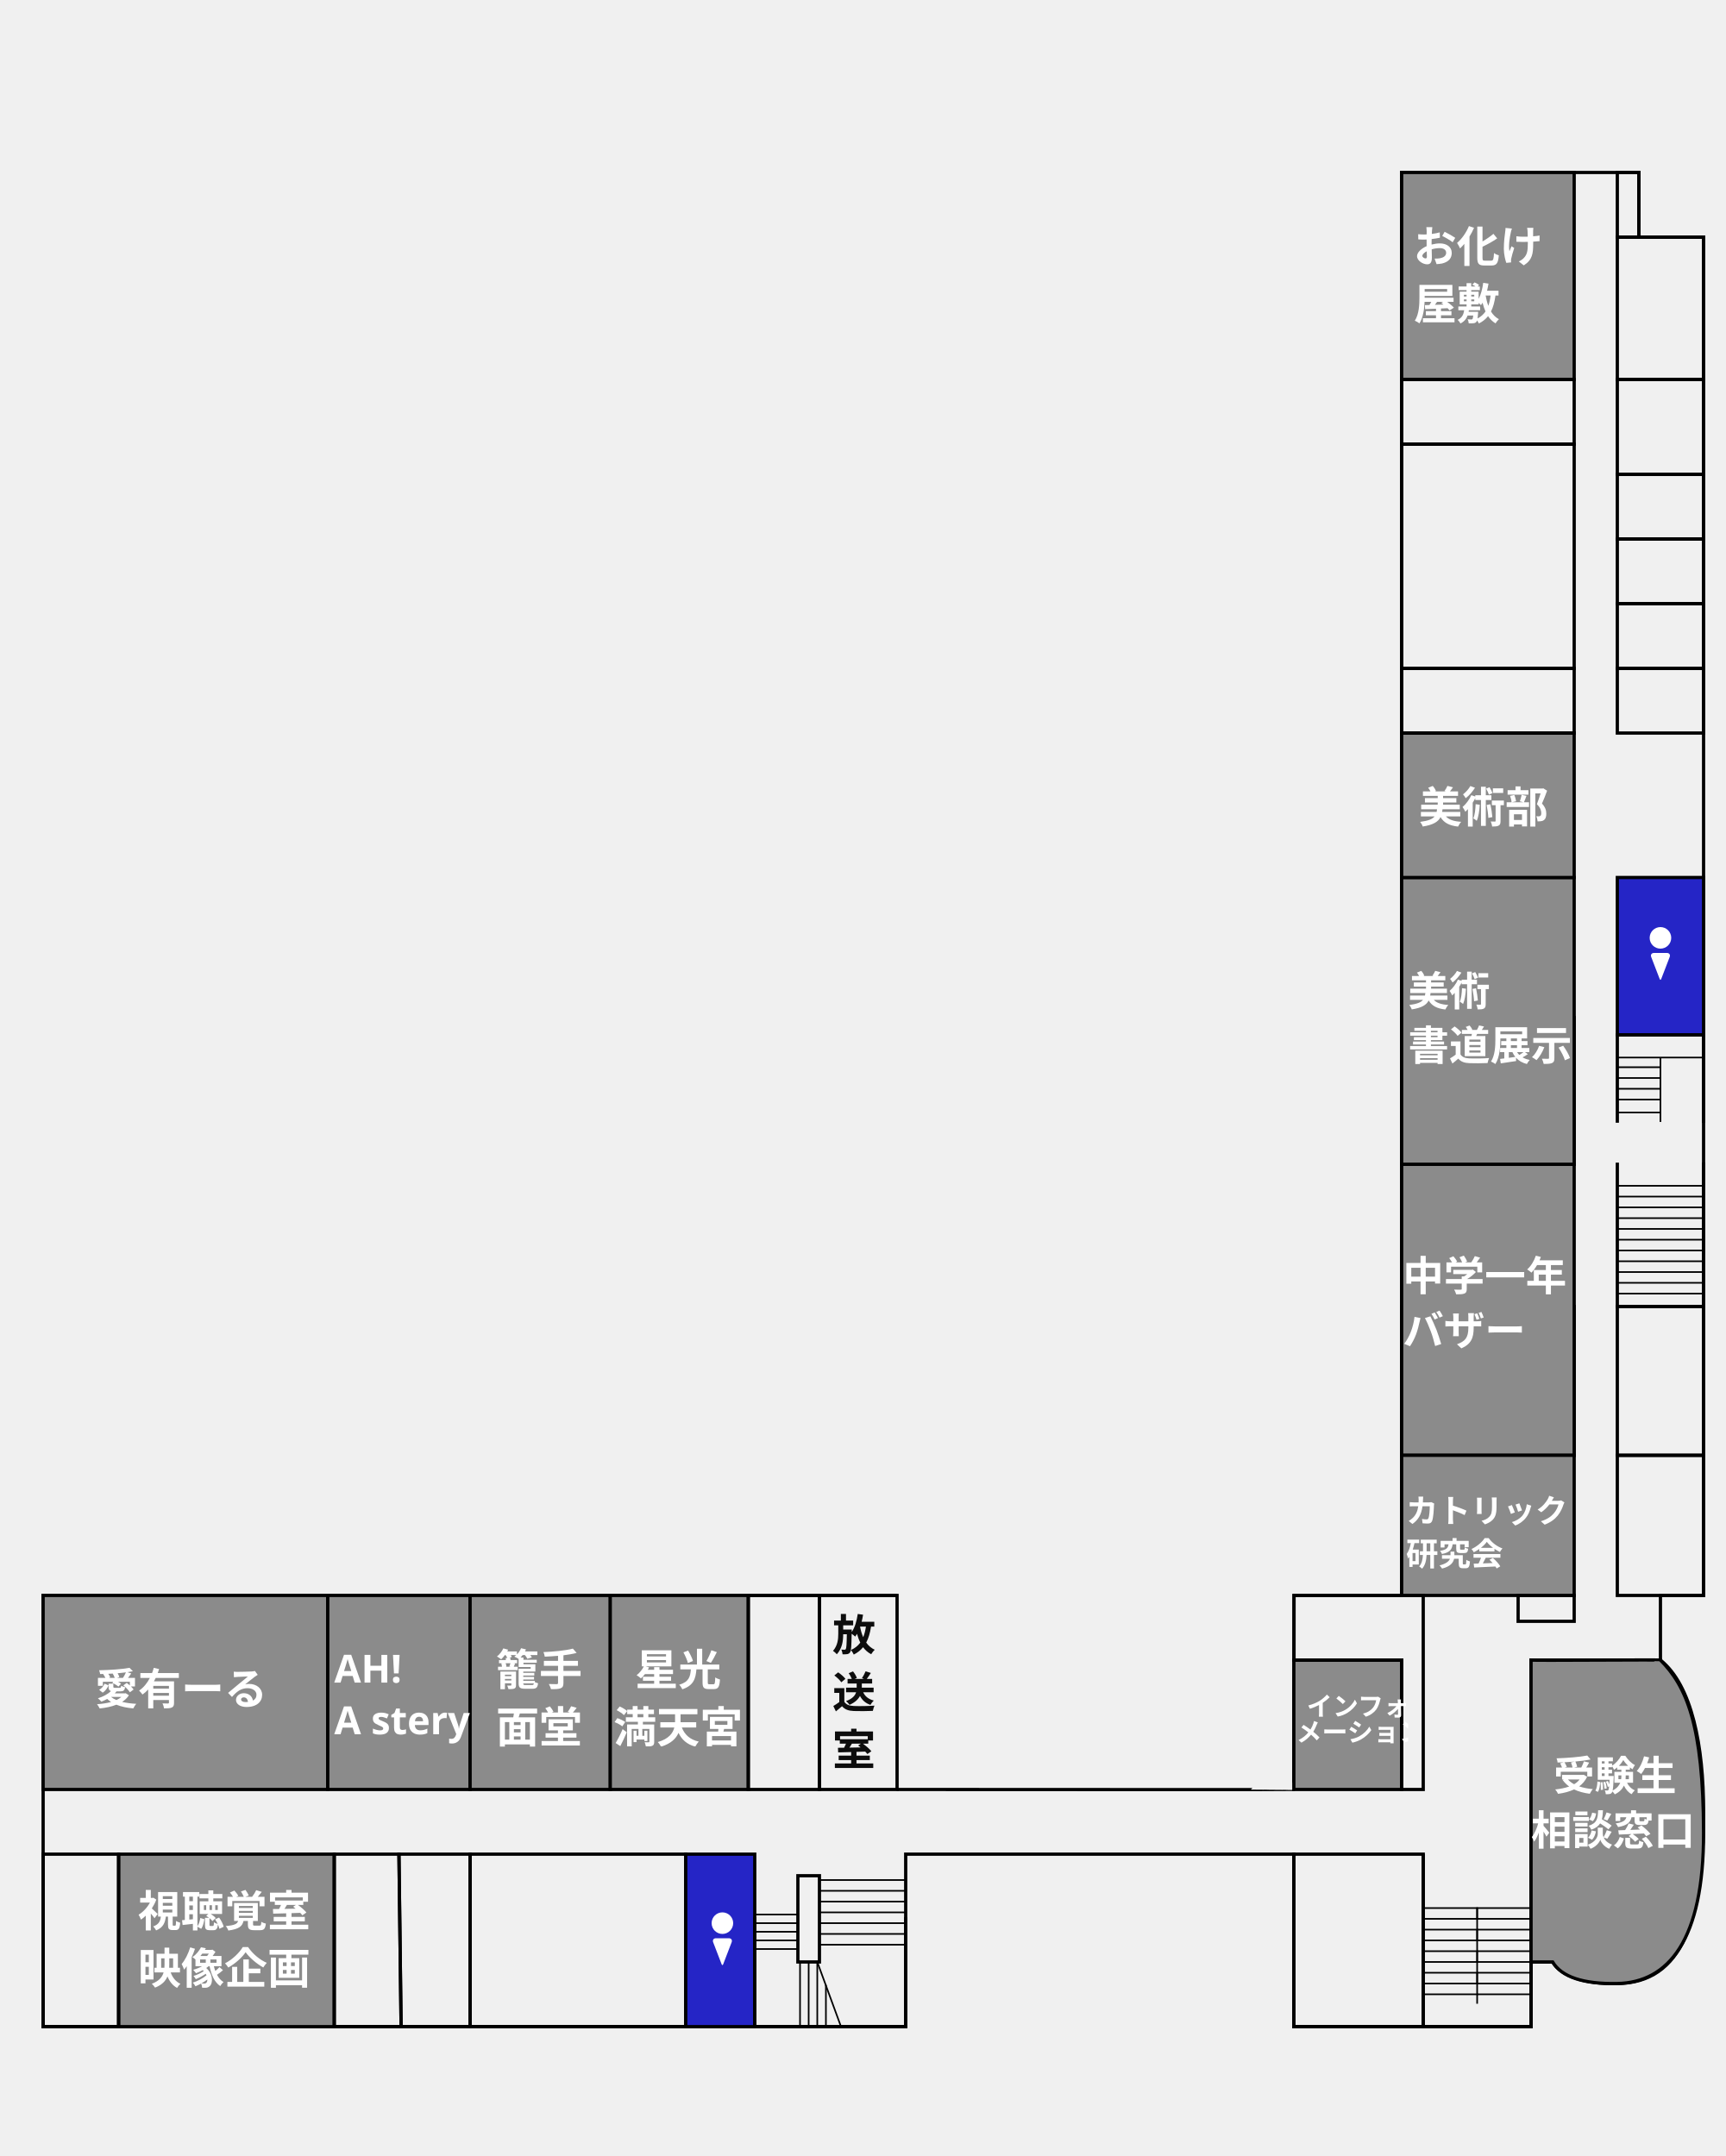
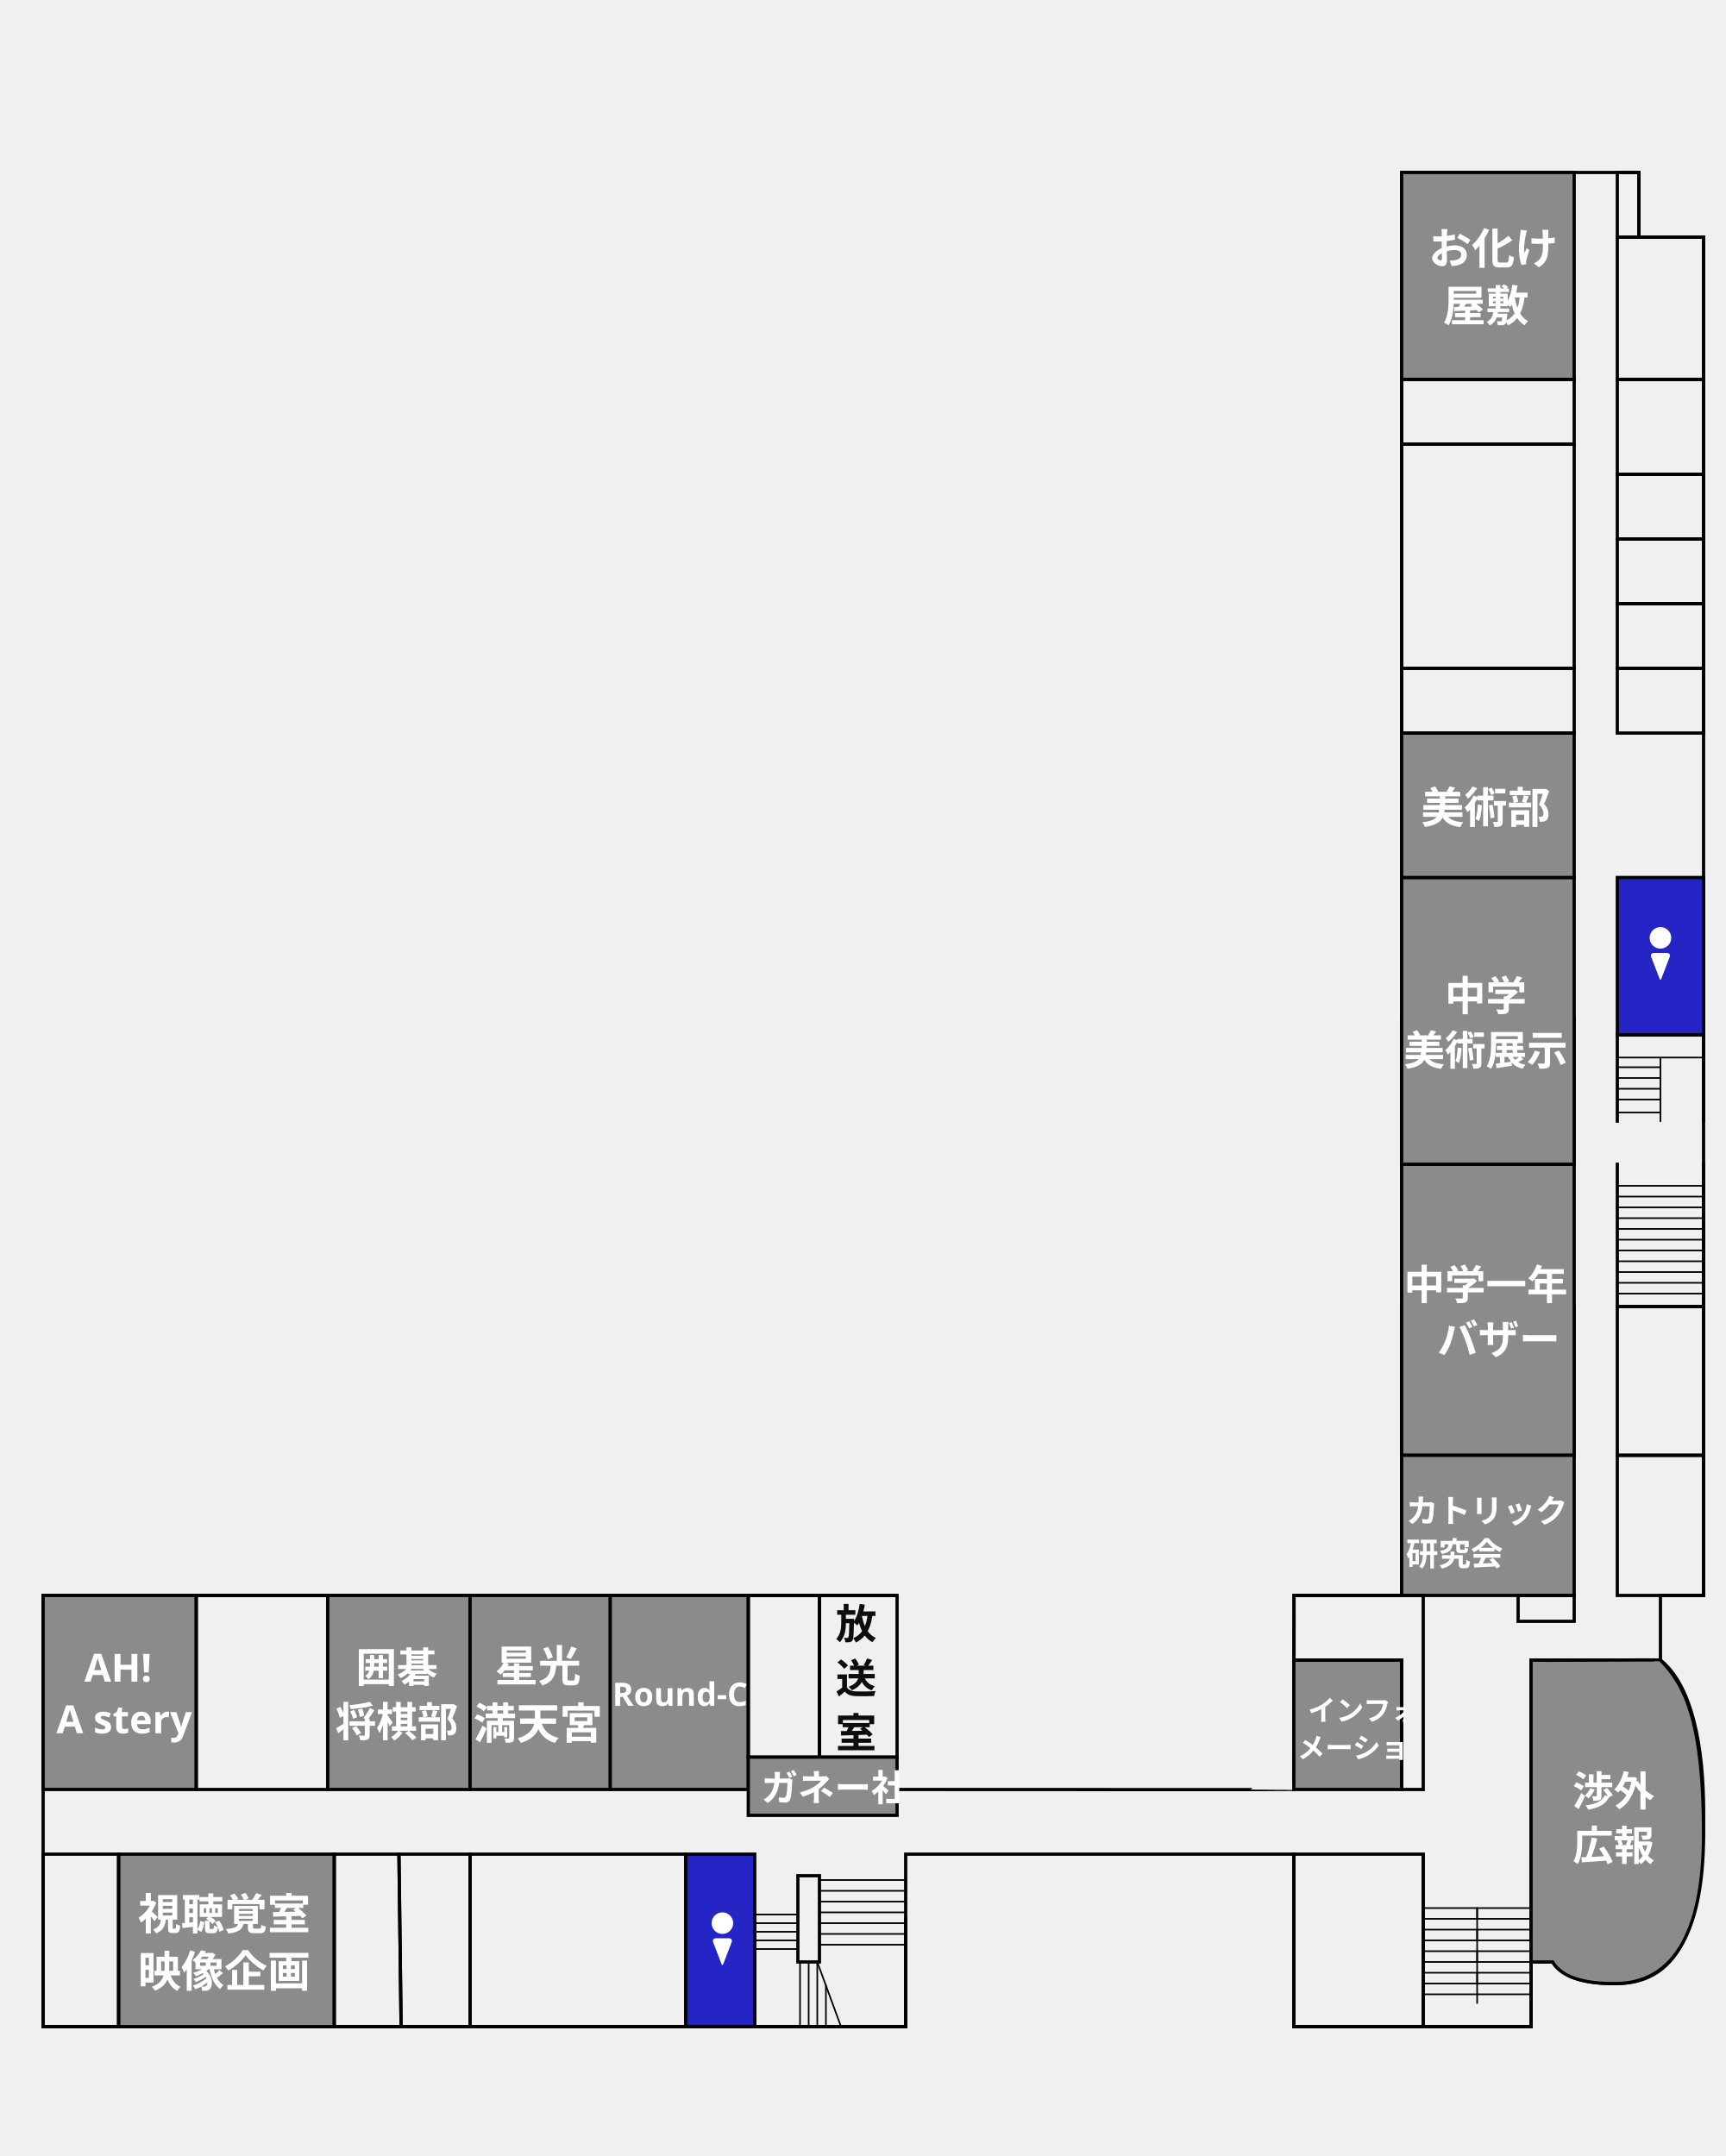
<svg xmlns="http://www.w3.org/2000/svg" style="isolation:isolate" viewBox="0 0 800 1000" width="800pt" height="1000pt">
  <defs>
-     <clipPath id="_clipPath_TV7tAkid2wF8ICiTdKxlvAsVc1RRBfPK">
+     <clipPath id="_clipPath_mbIH5lPlI0EIwr45GbCI8OWNI2Zfmhm0">
      <rect width="800" height="1000" />
    </clipPath>
  </defs>
-   <g clip-path="url(#_clipPath_TV7tAkid2wF8ICiTdKxlvAsVc1RRBfPK)">
+   <g clip-path="url(#_clipPath_mbIH5lPlI0EIwr45GbCI8OWNI2Zfmhm0)">
    <g style="isolation:isolate" id="outer">
      <path d=" M 20 740 L 20 940 L 420 940 L 420 860 L 600 860 L 600 940 L 710 940 L 710 910 L 720 910" id="パス" fill="none" vector-effect="non-scaling-stroke" stroke-width="2" stroke="rgb(0,0,0)" stroke-linejoin="miter" stroke-linecap="square" stroke-miterlimit="3" />
      <path d=" M 720 910 C 725 918.5 740.125 920.375 750 920 C 780.25 919.75 790.172 890.297 790 840 C 790 810.125 784.667 781.667 770 770 L 770 740 L 790 740 L 790 110 L 760 110 L 760 80 L 650 80 L 650 740 C 638.624 740 621.999 740 600.125 740 C 600.094 740.109 600.047 830.234 600 830 C 600 830.141 483.918 830 416 830 C 415.977 829.988 416.012 740.004 416 740 Q 272.68 740 20 740" id="パス" fill="none" vector-effect="non-scaling-stroke" stroke-width="2" stroke="rgb(0,0,0)" stroke-linejoin="miter" stroke-linecap="square" stroke-miterlimit="3" />
      <path d=" M 770 770 L 710 770 L 710 910" id="パス" fill="none" vector-effect="non-scaling-stroke" stroke-width="2" stroke="rgb(0,0,0)" stroke-linejoin="miter" stroke-linecap="square" stroke-miterlimit="3" />
    </g>
    <g style="isolation:isolate" id="booth">
-       <path d=" M 20 740 L 152 740 L 152 830 L 20 830 L 20 740 Z " id="maps_H1A" fill="rgb(139,139,139)" vector-effect="non-scaling-stroke" stroke-width="2" stroke="rgb(0,0,0)" stroke-linejoin="miter" stroke-linecap="square" stroke-miterlimit="3" />
+       <path d=" M 20 740 L 91 740 L 91 830 L 20 830 L 20 740 Z " id="maps_H1A" fill="rgb(139,139,139)" vector-effect="non-scaling-stroke" stroke-width="2" stroke="rgb(0,0,0)" stroke-linejoin="miter" stroke-linecap="square" stroke-miterlimit="3" />
+       <path d=" M 91 740 L 152 740 L 152 830 L 91 830 L 91 740 Z " id="maps_H1B" fill="none" vector-effect="non-scaling-stroke" stroke-width="2" stroke="rgb(0,0,0)" stroke-linejoin="miter" stroke-linecap="square" stroke-miterlimit="3" />
      <path d=" M 152 740 L 218 740 L 218 830 L 152 830 L 152 740 Z " id="maps_H1C" fill="rgb(139,139,139)" vector-effect="non-scaling-stroke" stroke-width="2" stroke="rgb(0,0,0)" stroke-linejoin="miter" stroke-linecap="square" stroke-miterlimit="3" />
      <path d=" M 218 740 L 283 740 L 283 830 L 218 830 L 218 740 Z " id="maps_H1D" fill="rgb(139,139,139)" vector-effect="non-scaling-stroke" stroke-width="2" stroke="rgb(0,0,0)" stroke-linejoin="miter" stroke-linecap="square" stroke-miterlimit="3" />
      <path d=" M 283 740 L 347 740 L 347 830 L 283 830 L 283 740 Z " id="maps_H1E" fill="rgb(139,139,139)" vector-effect="non-scaling-stroke" stroke-width="2" stroke="rgb(0,0,0)" stroke-linejoin="miter" stroke-linecap="square" stroke-miterlimit="3" />
      <path d=" M 730 675 L 730 606 L 650 606 L 650 675 L 730 675 Z " id="maps_M1E" fill="rgb(139,139,139)" vector-effect="non-scaling-stroke" stroke-width="2" stroke="rgb(0,0,0)" stroke-linejoin="miter" stroke-linecap="square" stroke-miterlimit="3" />
      <path d=" M 650 540 L 650 472 L 730 472 L 730 540 L 650 540 Z " id="maps_M1C" fill="rgb(139,139,139)" vector-effect="non-scaling-stroke" stroke-width="2" stroke="rgb(0,0,0)" stroke-linejoin="miter" stroke-linecap="square" stroke-miterlimit="3" />
      <path d=" M 650 675 L 650 540 L 730 540 L 730 675 L 650 675 Z " id="maps_M1D" fill="rgb(139,139,139)" vector-effect="non-scaling-stroke" stroke-width="2" stroke="rgb(0,0,0)" stroke-linejoin="miter" stroke-linecap="square" stroke-miterlimit="3" />
      <path d=" M 650 540 L 650 407 L 730 407 L 730 540 L 650 540 Z " id="maps_M1B" fill="rgb(139,139,139)" vector-effect="non-scaling-stroke" stroke-width="2" stroke="rgb(0,0,0)" stroke-linejoin="miter" stroke-linecap="square" stroke-miterlimit="3" />
      <path d=" M 650 407 L 650 340 L 730 340 L 730 407 L 650 407 Z " id="maps_M1A" fill="rgb(139,139,139)" vector-effect="non-scaling-stroke" stroke-width="2" stroke="rgb(0,0,0)" stroke-linejoin="miter" stroke-linecap="square" stroke-miterlimit="3" />
      <path d=" M 650 176 L 650 80 L 730 80 L 730 176 L 650 176 Z " id="maps_TechRoom" fill="rgb(139,139,139)" vector-effect="non-scaling-stroke" stroke-width="2" stroke="rgb(0,0,0)" stroke-linejoin="miter" stroke-linecap="square" stroke-miterlimit="3" />
      <path d=" M 650 740 L 717.5 740 L 730 740 L 730 675 L 650 675 L 650 740 Z " id="maps_catho" fill="rgb(139,139,139)" vector-effect="non-scaling-stroke" stroke-width="2" stroke="rgb(0,0,0)" stroke-linejoin="miter" stroke-linecap="square" stroke-miterlimit="3" />
      <path d=" M 55 860 L 155 860 L 155 940 L 55 940 L 55 860 Z " id="maps_AVRoom" fill="rgb(139,139,139)" vector-effect="non-scaling-stroke" stroke-width="2" stroke="rgb(0,0,0)" stroke-linejoin="miter" stroke-linecap="square" stroke-miterlimit="3" />
    </g>
    <g style="isolation:isolate" id="blank">
      <path d=" M 704 740 L 704 752 L 730 752 L 730 740 L 704 740 Z " id="パス" fill="none" vector-effect="non-scaling-stroke" stroke-width="2" stroke="rgb(0,0,0)" stroke-linejoin="miter" stroke-linecap="square" stroke-miterlimit="3" />
      <path d=" M 650 310 L 650 206 L 730 206 L 730 310 L 650 310 Z " id="maps_ArtRoom" fill="none" vector-effect="non-scaling-stroke" stroke-width="2" stroke="rgb(0,0,0)" stroke-linejoin="miter" stroke-linecap="square" stroke-miterlimit="3" />
-       <path d=" M 380 807.5 L 380 785 L 380 740 L 416 740 L 416 830 L 380 830 L 380 807.5 Z " id="Broadcasting_Room" fill="none" vector-effect="non-scaling-stroke" stroke-width="2" stroke="rgb(0,0,0)" stroke-linejoin="miter" stroke-linecap="square" stroke-miterlimit="3" />
-       <path d=" M 347 740 L 380 740 L 380 830 L 347 830 L 347 740 Z " id="Labo_English" fill="none" vector-effect="non-scaling-stroke" stroke-width="2" stroke="rgb(0,0,0)" stroke-linejoin="miter" stroke-linecap="square" stroke-miterlimit="3" />
+       <path d=" M 380 796.25 L 380 777.5 L 380 740 L 416 740 L 416 815 L 380 815 L 380 796.25 Z " id="Broadcasting_Room" fill="none" vector-effect="non-scaling-stroke" stroke-width="2" stroke="rgb(0,0,0)" stroke-linejoin="miter" stroke-linecap="square" stroke-miterlimit="3" />
+       <path d=" M 347 740 L 380 740 L 380 815 L 347 815 L 347 740 Z " id="Labo_English" fill="none" vector-effect="non-scaling-stroke" stroke-width="2" stroke="rgb(0,0,0)" stroke-linejoin="miter" stroke-linecap="square" stroke-miterlimit="3" />
      <path d=" M 750 280 L 750 310 L 790 310 L 790 280 L 750 280 Z " id="パス" fill="none" vector-effect="non-scaling-stroke" stroke-width="2" stroke="rgb(0,0,0)" stroke-linejoin="miter" stroke-linecap="square" stroke-miterlimit="3" />
      <path d=" M 750 220 L 750 250 L 790 250 L 790 220 L 750 220 Z " id="パス" fill="none" vector-effect="non-scaling-stroke" stroke-width="2" stroke="rgb(0,0,0)" stroke-linejoin="miter" stroke-linecap="square" stroke-miterlimit="3" />
      <path d=" M 750 250 L 750 280 L 790 280 L 790 250 L 750 250 Z " id="パス" fill="none" vector-effect="non-scaling-stroke" stroke-width="2" stroke="rgb(0,0,0)" stroke-linejoin="miter" stroke-linecap="square" stroke-miterlimit="3" />
      <path d=" M 750 176 L 750 220 L 790 220 L 790 176 L 750 176 Z " id="パス" fill="none" vector-effect="non-scaling-stroke" stroke-width="2" stroke="rgb(0,0,0)" stroke-linejoin="miter" stroke-linecap="square" stroke-miterlimit="3" />
      <path d=" M 750 110 L 750 176 L 790 176 L 790 110 L 750 110 Z " id="パス" fill="none" vector-effect="non-scaling-stroke" stroke-width="2" stroke="rgb(0,0,0)" stroke-linejoin="miter" stroke-linecap="square" stroke-miterlimit="3" />
      <path d=" M 750 310 L 750 340 L 790 340 L 790 310 L 750 310 Z " id="パス" fill="none" vector-effect="non-scaling-stroke" stroke-width="2" stroke="rgb(0,0,0)" stroke-linejoin="miter" stroke-linecap="square" stroke-miterlimit="3" />
      <path d=" M 750 740 L 750 675 L 790 675 L 790 740 L 750 740 Z " id="パス" fill="none" vector-effect="non-scaling-stroke" stroke-width="2" stroke="rgb(0,0,0)" stroke-linejoin="miter" stroke-linecap="square" stroke-miterlimit="3" />
      <path d=" M 750 675 L 750 606 L 790 606 L 790 675 L 750 675 Z " id="Counseling_Room" fill="none" vector-effect="non-scaling-stroke" stroke-width="2" stroke="rgb(0,0,0)" stroke-linejoin="miter" stroke-linecap="square" stroke-miterlimit="3" />
      <path d=" M 600 830 L 650 830 L 650 770 L 600 770 L 600 830 Z " id="maps_info" fill="rgb(139,139,139)" vector-effect="non-scaling-stroke" stroke-width="2" stroke="rgb(0,0,0)" stroke-linejoin="miter" stroke-linecap="square" stroke-miterlimit="3" />
      <path d=" M 20 860 L 20 940 L 55 940 L 55 860 L 20 860 Z " id="StairE" fill="none" vector-effect="non-scaling-stroke" stroke-width="2" stroke="rgb(0,0,0)" stroke-linejoin="miter" stroke-linecap="square" stroke-miterlimit="3" />
      <path d=" M 185 860 L 186 940 L 155 940 L 155 860 L 185 860 Z " id="Audiovisual_Preparation_Room" fill="none" vector-effect="non-scaling-stroke" stroke-width="2" stroke="rgb(0,0,0)" stroke-linejoin="miter" stroke-linecap="square" stroke-miterlimit="3" />
      <path d=" M 650 830 L 660 830 L 660 740 L 600 740 L 600 770 L 650 770 L 650 830 Z " id="Student_Guidance_Office" fill="none" vector-effect="non-scaling-stroke" stroke-width="2" stroke="rgb(0,0,0)" stroke-linejoin="miter" stroke-linecap="square" stroke-miterlimit="3" />
      <path d=" M 650 206 L 650 176 L 730 176 L 730 206 L 650 206 Z " id="パス" fill="none" vector-effect="non-scaling-stroke" stroke-width="2" stroke="rgb(0,0,0)" stroke-linejoin="miter" stroke-linecap="square" stroke-miterlimit="3" />
      <path d=" M 650 340 L 650 310 L 730 310 L 730 340 L 650 340 Z " id="パス" fill="none" vector-effect="non-scaling-stroke" stroke-width="2" stroke="rgb(0,0,0)" stroke-linejoin="miter" stroke-linecap="square" stroke-miterlimit="3" />
      <path d=" M 750 110 L 750 80 L 760 80 L 760 110 L 750 110 Z " id="パス" fill="none" vector-effect="non-scaling-stroke" stroke-width="2" stroke="rgb(0,0,0)" stroke-linejoin="miter" stroke-linecap="square" stroke-miterlimit="3" />
      <path d=" M 218 860 L 318 860 L 318 940 L 218 940 L 218 860 Z " id="PC_Room" fill="none" vector-effect="non-scaling-stroke" stroke-width="2" stroke="rgb(0,0,0)" stroke-linejoin="miter" stroke-linecap="square" stroke-miterlimit="3" />
      <path d=" M 185 860 L 218 860 L 218 940 L 186 940 L 185 860 Z " id="H1_StaffRoom" fill="none" vector-effect="non-scaling-stroke" stroke-width="2" stroke="rgb(0,0,0)" stroke-linejoin="miter" stroke-linecap="square" stroke-miterlimit="3" />
      <path d=" M 600 860 L 660 860 L 660 940 L 600 940 L 600 860 Z " id="Interview_Room" fill="none" vector-effect="non-scaling-stroke" stroke-width="2" stroke="rgb(0,0,0)" stroke-linejoin="miter" stroke-linecap="square" stroke-miterlimit="3" />
      <path d=" M 710 940 L 660 940 L 660 860 L 660 940 L 710 940 L 710 860 L 710 940 Z " fill-rule="evenodd" id="StairC" fill="none" vector-effect="non-scaling-stroke" stroke-width="2" stroke="rgb(0,0,0)" stroke-linejoin="miter" stroke-linecap="square" stroke-miterlimit="3" />
+       <path d=" M 347 815 L 416 815 L 416 842 L 347 842 L 347 815 Z " id="maps_sp1" fill="rgb(139,139,139)" vector-effect="non-scaling-stroke" stroke-width="2" stroke="rgb(0,0,0)" stroke-linejoin="miter" stroke-linecap="square" stroke-miterlimit="3" />
    </g>
    <g style="isolation:isolate" id="special">
      <path d=" M 750 407 L 790 407 L 790 480 L 750 480 L 750 407 Z " id="パス" fill="rgb(37,37,198)" vector-effect="non-scaling-stroke" stroke-width="2" stroke="rgb(0,0,0)" stroke-linejoin="miter" stroke-linecap="square" stroke-miterlimit="3" />
      <path d=" M 350 860 L 350 940 L 318 940 L 318 860 L 350 860 Z " id="Toilet" fill="rgb(37,37,198)" vector-effect="non-scaling-stroke" stroke-width="2" stroke="rgb(0,0,0)" stroke-linejoin="miter" stroke-linecap="square" stroke-miterlimit="3" />
      <path d=" M 710 770 L 710 910 L 720 910 Q 726.281 920.453 750 920 C 773.719 919.547 790.109 899.844 790 850 C 789.891 800.156 782 782 770 770 C 769.744 769.744 712.75 770.25 710 770 Z " id="maps_juken" fill="rgb(139,139,139)" vector-effect="non-scaling-stroke" stroke-width="2" stroke="rgb(0,0,0)" stroke-linejoin="miter" stroke-linecap="square" stroke-miterlimit="3" />
      <path d=" M 750 540 L 750 606 L 790 606 L 790 540" id="パス" fill="none" vector-effect="non-scaling-stroke" stroke-width="2" stroke="rgb(0,0,0)" stroke-linejoin="miter" stroke-linecap="square" stroke-miterlimit="3" />
      <path d=" M 750 520 L 750 480 L 790 480 L 790 520" id="パス" fill="none" vector-effect="non-scaling-stroke" stroke-width="2" stroke="rgb(0,0,0)" stroke-linejoin="miter" stroke-linecap="square" stroke-miterlimit="3" />
      <path d=" M 420 890 L 420 940 L 350 940 L 350 890" id="パス" fill="none" vector-effect="non-scaling-stroke" stroke-width="2" stroke="rgb(0,0,0)" stroke-linejoin="miter" stroke-linecap="square" stroke-miterlimit="3" />
    </g>
    <g style="isolation:isolate" id="Decorations">
      <g style="isolation:isolate" id="stairB">
        <path d=" M 790 490.5 L 750 490.5 M 750 505 L 770 505 M 750 495 L 770 495 M 750 510 L 770 510 M 750 500 L 770 500 M 750 516 L 770 516 M 770 520 Q 770 502.318 770 491" fill-rule="evenodd" id="複合パス" fill="none" vector-effect="non-scaling-stroke" stroke-width="1" stroke="rgb(0,0,0)" stroke-linejoin="miter" stroke-linecap="square" stroke-miterlimit="3" />
        <path d=" M 750 600 L 790 600 L 790 595 L 750 595 L 750 590 L 790 590 L 790 585 L 750 585 L 750 580 L 790 580 L 790 575 L 750 575 L 750 570 L 790 570 L 790 565 L 750 565 L 750 560 L 790 560 L 790 555 L 750 555 L 750 550 L 790 550" id="パス" fill="none" vector-effect="non-scaling-stroke" stroke-width="1" stroke="rgb(0,0,0)" stroke-linejoin="miter" stroke-linecap="square" stroke-miterlimit="3" />
      </g>
      <g style="isolation:isolate" id="stairC">
        <path d=" M 685 925 L 660 925 L 660 920 L 685 920 L 685 915 L 660 915 L 660 910 L 685 910 L 685 905 L 660 905 L 660 900 L 685 900 L 685 895 L 660 895 L 660 890 L 685 890 L 685 885 L 660 885" id="パス" fill="none" vector-effect="non-scaling-stroke" stroke-width="1" stroke="rgb(0,0,0)" stroke-linejoin="miter" stroke-linecap="square" stroke-miterlimit="3" />
        <path d=" M 685 929 L 685 885 L 685 885 L 710 885 L 710 890 L 685 890 L 685 895 L 710 895 L 710 900 L 685 900 L 685 905 L 710 905 L 710 910 L 685 910 L 685 915 L 710 915 L 710 920 L 685 920 L 685 925 L 710 925" id="パス" fill="none" vector-effect="non-scaling-stroke" stroke-width="1" stroke="rgb(0,0,0)" stroke-linejoin="miter" stroke-linecap="square" stroke-miterlimit="3" />
      </g>
      <g style="isolation:isolate" id="stairD">
        <path d=" M 370 888 L 350 888 L 350 892 L 370 892 L 370 896 L 350 896 L 350 900 L 370 900 L 370 904 L 350 904" id="パス" fill="none" vector-effect="non-scaling-stroke" stroke-width="1" stroke="rgb(0,0,0)" stroke-linejoin="miter" stroke-linecap="square" stroke-miterlimit="3" />
        <path d=" M 380 872 L 420 872 L 420 877 L 380 877 L 380 882 L 420 882 L 420 887 L 380 887 L 380 892 L 420 892 L 420 897 L 380 897 L 380 902 L 420 902" id="パス" fill="none" vector-effect="non-scaling-stroke" stroke-width="1" stroke="rgb(0,0,0)" stroke-linejoin="miter" stroke-linecap="square" stroke-miterlimit="3" />
        <line x1="390" y1="940" x2="379" y2="910" id="パス" vector-effect="non-scaling-stroke" stroke-width="1" stroke="rgb(0,0,0)" stroke-linejoin="miter" stroke-linecap="square" stroke-miterlimit="3" />
        <path d=" M 371 910 L 371 940 L 375 940 L 375 910 L 379 910 L 379 940 L 383 940 L 383 921" id="パス" fill="none" vector-effect="non-scaling-stroke" stroke-width="1" stroke="rgb(0,0,0)" stroke-linejoin="miter" stroke-linecap="square" stroke-miterlimit="3" />
        <path d=" M 370 870 L 380 870 L 380 910 L 370 910 L 370 870 Z " id="パス" fill="none" vector-effect="non-scaling-stroke" stroke-width="2" stroke="rgb(0,0,0)" stroke-linejoin="miter" stroke-linecap="square" stroke-miterlimit="3" />
      </g>
      <path d=" M 330 892 C 330 889.24 332.24 887 335 887 C 337.76 887 340 889.24 340 892 C 340 894.76 337.76 897 335 897 C 332.24 897 330 894.76 330 892 Z  M 334.641 911.067 L 330.718 900.867 C 330.322 899.836 330.896 899 332 899 L 338 899 C 339.104 899 339.678 899.836 339.282 900.867 L 335.359 911.067 C 335.161 911.582 334.839 911.582 334.641 911.067 Z " fill-rule="evenodd" id="複合パス" fill="rgb(255,255,255)" />
      <path d=" M 765 435 C 765 432.24 767.24 430 770 430 C 772.76 430 775 432.24 775 435 C 775 437.76 772.76 440 770 440 C 767.24 440 765 437.76 765 435 Z  M 769.641 454.067 L 765.718 443.867 C 765.322 442.836 765.896 442 767 442 L 773 442 C 774.104 442 774.678 442.836 774.282 443.867 L 770.359 454.067 C 770.161 454.582 769.839 454.582 769.641 454.067 Z " fill-rule="evenodd" id="複合パス" fill="rgb(255,255,255)" />
      <g style="isolation:isolate" id="Text">
-         <g clip-path="url(#_clipPath_l4a0oUcFtOXRUShbGdpSxZEpquIrpxgU)">
-           <text transform="matrix(1,0,0,1,44,790.582)" id="テキスト" style="font-family:'Yu Gothic UI';font-weight:700;font-size:20px;font-style:normal;fill:#ffffff;stroke:none;">愛有ーる</text>
-         </g>
-         <defs>
-           <clipPath id="_clipPath_l4a0oUcFtOXRUShbGdpSxZEpquIrpxgU">
-             <rect x="0" y="0" width="90" height="50" transform="matrix(1,0,0,1,44,769)" />
-           </clipPath>
-         </defs>
-         <g clip-path="url(#_clipPath_vCdXf8LRxfHFNnRhxNNlBCPfIs6MdB2R)">
-           <text transform="matrix(1,0,0,1,294.5,781.712)" id="テキスト" style="font-family:'Yu Gothic UI';font-weight:700;font-size:20px;font-style:normal;fill:#ffffff;stroke:none;">星光</text>
-           <text transform="matrix(1,0,0,1,284.5,808.314)" id="テキスト" style="font-family:'Yu Gothic UI';font-weight:700;font-size:20px;font-style:normal;fill:#ffffff;stroke:none;">満天宮</text>
-         </g>
-         <defs>
-           <clipPath id="_clipPath_vCdXf8LRxfHFNnRhxNNlBCPfIs6MdB2R">
-             <rect x="0" y="0" width="65" height="49.87" transform="matrix(1,0,0,1,283,760.13)" />
-           </clipPath>
-         </defs>
-         <g clip-path="url(#_clipPath_4mCSmfCHc3Lc376uctHWSAgSEtEz2W0a)">
-           <text transform="matrix(1,0,0,1,230,781.712)" id="テキスト" style="font-family:'Yu Gothic UI';font-weight:700;font-size:20px;font-style:normal;fill:#ffffff;stroke:none;">籠手</text>
-           <text transform="matrix(1,0,0,1,230,808.314)" id="テキスト" style="font-family:'Yu Gothic UI';font-weight:700;font-size:20px;font-style:normal;fill:#ffffff;stroke:none;">面堂</text>
-         </g>
-         <defs>
-           <clipPath id="_clipPath_4mCSmfCHc3Lc376uctHWSAgSEtEz2W0a">
-             <rect x="0" y="0" width="46" height="57" transform="matrix(1,0,0,1,230,760.13)" />
-           </clipPath>
-         </defs>
-         <g clip-path="url(#_clipPath_W1sH23snVstvxFCMPvH7FvCnGzOVxb36)">
-           <text transform="matrix(1,0,0,1,155,780.424)" id="テキスト" style="font-family:'Yu Gothic UI';font-weight:700;font-size:18px;font-style:normal;fill:#ffffff;stroke:none;">AH!</text>
-           <text transform="matrix(1,0,0,1,155,804.365)" id="テキスト" style="font-family:'Yu Gothic UI';font-weight:700;font-size:18px;font-style:normal;fill:#ffffff;stroke:none;">A stery</text>
-         </g>
-         <defs>
-           <clipPath id="_clipPath_W1sH23snVstvxFCMPvH7FvCnGzOVxb36">
-             <rect x="0" y="0" width="73" height="80" transform="matrix(1,0,0,1,155,761)" />
-           </clipPath>
-         </defs>
-         <g clip-path="url(#_clipPath_o9M7lV6wqNUE0A0UB7JnQl7R4yGKT4kp)">
-           <text transform="matrix(1,0,0,1,386,765.582)" id="テキスト" style="font-family:'Yu Gothic UI';font-weight:700;font-size:20px;font-style:normal;fill:#0d0d0d;stroke:none;">放</text>
-           <text transform="matrix(1,0,0,1,386,792.184)" id="テキスト" style="font-family:'Yu Gothic UI';font-weight:700;font-size:20px;font-style:normal;fill:#0d0d0d;stroke:none;">送</text>
-           <text transform="matrix(1,0,0,1,386,818.785)" id="テキスト" style="font-family:'Yu Gothic UI';font-weight:700;font-size:20px;font-style:normal;fill:#0d0d0d;stroke:none;">室</text>
-         </g>
-         <defs>
-           <clipPath id="_clipPath_o9M7lV6wqNUE0A0UB7JnQl7R4yGKT4kp">
-             <rect x="0" y="0" width="36" height="91" transform="matrix(1,0,0,1,386,744)" />
-           </clipPath>
-         </defs>
-         <g clip-path="url(#_clipPath_w7yrLC5g2CDGCslwkqZyfcXDmabEUHjU)">
-           <text transform="matrix(1,0,0,1,64,893.582)" id="テキスト" style="font-family:'Yu Gothic UI';font-weight:700;font-size:20px;font-style:normal;fill:#ffffff;stroke:none;">視聴覚室</text>
-           <text transform="matrix(1,0,0,1,64,920.184)" id="テキスト" style="font-family:'Yu Gothic UI';font-weight:700;font-size:20px;font-style:normal;fill:#ffffff;stroke:none;">映像企画</text>
-         </g>
-         <defs>
-           <clipPath id="_clipPath_w7yrLC5g2CDGCslwkqZyfcXDmabEUHjU">
-             <rect x="0" y="0" width="93" height="60" transform="matrix(1,0,0,1,64,872)" />
-           </clipPath>
-         </defs>
-         <g clip-path="url(#_clipPath_xFt8CFMgn57WUp7p6NRfWKmVaOhedaX7)">
-           <text transform="matrix(1,0,0,1,605.948,795.712)" id="テキスト" style="font-family:'Yu Gothic UI';font-weight:700;font-size:12px;font-style:normal;fill:#ffffff;stroke:none;">インフォ</text>
-           <text transform="matrix(1,0,0,1,601,807.683)" id="テキスト" style="font-family:'Yu Gothic UI';font-weight:700;font-size:12px;font-style:normal;fill:#ffffff;stroke:none;">メーション</text>
-         </g>
-         <defs>
-           <clipPath id="_clipPath_xFt8CFMgn57WUp7p6NRfWKmVaOhedaX7">
-             <rect x="0" y="0" width="52" height="31.13" transform="matrix(1,0,0,1,601,786)" />
-           </clipPath>
-         </defs>
-         <g clip-path="url(#_clipPath_njAuCvgYGyJp59WSZzUnF7PQQqSQed2h)">
-           <text transform="matrix(1,0,0,1,720.446,830.503)" id="テキスト" style="font-family:'Yu Gothic UI';font-weight:700;font-size:19px;font-style:normal;fill:#ffffff;stroke:none;">受験生</text>
-           <text transform="matrix(1,0,0,1,710,855.774)" id="テキスト" style="font-family:'Yu Gothic UI';font-weight:700;font-size:19px;font-style:normal;fill:#ffffff;stroke:none;">相談窓口</text>
-         </g>
-         <defs>
-           <clipPath id="_clipPath_njAuCvgYGyJp59WSZzUnF7PQQqSQed2h">
-             <rect x="0" y="0" width="100" height="70" transform="matrix(1,0,0,1,710,810)" />
-           </clipPath>
-         </defs>
-         <g clip-path="url(#_clipPath_1Qzk2FAZJIbHmFKOoAvmGcE30y6nDEwT)">
+         <g clip-path="url(#_clipPath_SdALSgCiMGoVBPUTK6i4iTfn6hlz7UR8)">
+           <text transform="matrix(1,0,0,1,353,835.345)" id="テキスト" style="font-family:'Yu Gothic UI';font-weight:700;font-size:17px;font-style:normal;fill:#ffffff;stroke:none;">ガネー社</text>
+         </g>
+         <defs>
+           <clipPath id="_clipPath_SdALSgCiMGoVBPUTK6i4iTfn6hlz7UR8">
+             <rect x="0" y="0" width="70" height="22.611" transform="matrix(1,0,0,1,347,817)" />
+           </clipPath>
+         </defs>
+         <g clip-path="url(#_clipPath_YlMZyoRUmbYWM2UiaatVOHNzoh7CG9JF)">
+           <text transform="matrix(1,0,0,1,229.5,779.98)" id="テキスト" style="font-family:'Yu Gothic UI';font-weight:700;font-size:20px;font-style:normal;fill:#ffffff;stroke:none;">星光</text>
+           <text transform="matrix(1,0,0,1,219.5,806.582)" id="テキスト" style="font-family:'Yu Gothic UI';font-weight:700;font-size:20px;font-style:normal;fill:#ffffff;stroke:none;">満天宮</text>
+         </g>
+         <defs>
+           <clipPath id="_clipPath_YlMZyoRUmbYWM2UiaatVOHNzoh7CG9JF">
+             <rect x="0" y="0" width="65" height="90" transform="matrix(1,0,0,1,218,740)" />
+           </clipPath>
+         </defs>
+         <g clip-path="url(#_clipPath_71ivCSkyfvdZftUkZWni1iMjMinZNiVk)">
+           <text transform="matrix(1,0,0,1,39.106,779.982)" id="テキスト" style="font-family:'Yu Gothic UI';font-weight:700;font-size:18px;font-style:normal;fill:#ffffff;stroke:none;">AH!</text>
+           <text transform="matrix(1,0,0,1,26.164,803.924)" id="テキスト" style="font-family:'Yu Gothic UI';font-weight:700;font-size:18px;font-style:normal;fill:#ffffff;stroke:none;">A stery</text>
+         </g>
+         <defs>
+           <clipPath id="_clipPath_71ivCSkyfvdZftUkZWni1iMjMinZNiVk">
+             <rect x="0" y="0" width="71" height="89" transform="matrix(1,0,0,1,20,740)" />
+           </clipPath>
+         </defs>
+         <g clip-path="url(#_clipPath_Cb6gASsT4GVTOlPfz76P2ocanfPDPE7g)">
+           <text transform="matrix(1,0,0,1,387.5,760.096)" id="テキスト" style="font-family:'Yu Gothic UI';font-weight:700;font-size:19px;font-style:normal;fill:#0d0d0d;stroke:none;">放</text>
+           <text transform="matrix(1,0,0,1,387.5,785.367)" id="テキスト" style="font-family:'Yu Gothic UI';font-weight:700;font-size:19px;font-style:normal;fill:#0d0d0d;stroke:none;">送</text>
+           <text transform="matrix(1,0,0,1,387.5,810.639)" id="テキスト" style="font-family:'Yu Gothic UI';font-weight:700;font-size:19px;font-style:normal;fill:#0d0d0d;stroke:none;">室</text>
+         </g>
+         <defs>
+           <clipPath id="_clipPath_Cb6gASsT4GVTOlPfz76P2ocanfPDPE7g">
+             <rect x="0" y="0" width="36" height="75" transform="matrix(1,0,0,1,380,740)" />
+           </clipPath>
+         </defs>
+         <g clip-path="url(#_clipPath_3PMzWHeW7lD0tvzNl48EqqmesQRu7BHV)">
+           <text transform="matrix(1,0,0,1,64,894.98)" id="テキスト" style="font-family:'Yu Gothic UI';font-weight:700;font-size:20px;font-style:normal;fill:#ffffff;stroke:none;">視聴覚室</text>
+           <text transform="matrix(1,0,0,1,64,921.582)" id="テキスト" style="font-family:'Yu Gothic UI';font-weight:700;font-size:20px;font-style:normal;fill:#ffffff;stroke:none;">映像企画</text>
+         </g>
+         <defs>
+           <clipPath id="_clipPath_3PMzWHeW7lD0tvzNl48EqqmesQRu7BHV">
+             <rect x="0" y="0" width="100" height="80" transform="matrix(1,0,0,1,55,860)" />
+           </clipPath>
+         </defs>
+         <g clip-path="url(#_clipPath_RlrFtrpX67IBxnudziBolVFa2vkQB1Il)">
+           <text transform="matrix(1,0,0,1,606.5,798.028)" id="テキスト" style="font-family:'Yu Gothic UI';font-weight:700;font-size:13px;font-style:normal;fill:#ffffff;stroke:none;">インフォ</text>
+           <text transform="matrix(1,0,0,1,601.5,815.319)" id="テキスト" style="font-family:'Yu Gothic UI';font-weight:700;font-size:13px;font-style:normal;fill:#ffffff;stroke:none;">メーション</text>
+         </g>
+         <defs>
+           <clipPath id="_clipPath_RlrFtrpX67IBxnudziBolVFa2vkQB1Il">
+             <rect x="0" y="0" width="52" height="34" transform="matrix(1,0,0,1,600,784)" />
+           </clipPath>
+         </defs>
+         <g clip-path="url(#_clipPath_BpHzCneIpeciDgTaAJowsaal2m7fmTTZ)">
+           <text transform="matrix(1,0,0,1,729.25,837.633)" id="テキスト" style="font-family:'Yu Gothic UI';font-weight:700;font-size:19px;font-style:normal;fill:#ffffff;stroke:none;">渉外</text>
+           <text transform="matrix(1,0,0,1,729.25,862.904)" id="テキスト" style="font-family:'Yu Gothic UI';font-weight:700;font-size:19px;font-style:normal;fill:#ffffff;stroke:none;">広報</text>
+         </g>
+         <defs>
+           <clipPath id="_clipPath_BpHzCneIpeciDgTaAJowsaal2m7fmTTZ">
+             <rect x="0" y="0" width="41.5" height="52.87" transform="matrix(1,0,0,1,728.5,817.13)" />
+           </clipPath>
+         </defs>
+         <g clip-path="url(#_clipPath_hxJVycOmkGSiHHfURtxSxKThs6kW5CiM)">
          <text transform="matrix(1,0,0,1,652,706.187)" id="テキスト" style="font-family:'Yu Gothic UI';font-weight:700;font-size:15px;font-style:normal;fill:#ffffff;stroke:none;">カトリック                   </text>
          <text transform="matrix(1,0,0,1,652,726.138)" id="テキスト" style="font-family:'Yu Gothic UI';font-weight:700;font-size:15px;font-style:normal;fill:#ffffff;stroke:none;">研究会</text>
        </g>
        <defs>
-           <clipPath id="_clipPath_1Qzk2FAZJIbHmFKOoAvmGcE30y6nDEwT">
+           <clipPath id="_clipPath_hxJVycOmkGSiHHfURtxSxKThs6kW5CiM">
            <rect x="0" y="0" width="97" height="39.902" transform="matrix(1,0,0,1,652,690)" />
          </clipPath>
        </defs>
-         <g clip-path="url(#_clipPath_TVZ6OnxChklz4gLVAvoB6OHn7XZ1Vsr7)">
-           <text transform="matrix(1,0,0,1,650.5,598.633)" id="テキスト" style="font-family:'Yu Gothic UI';font-weight:700;font-size:19px;font-style:normal;fill:#ffffff;stroke:none;">中学一年</text>
-           <text transform="matrix(1,0,0,1,650.5,623.904)" id="テキスト" style="font-family:'Yu Gothic UI';font-weight:700;font-size:19px;font-style:normal;fill:#ffffff;stroke:none;">バザー</text>
-         </g>
-         <defs>
-           <clipPath id="_clipPath_TVZ6OnxChklz4gLVAvoB6OHn7XZ1Vsr7">
-             <rect x="0" y="0" width="78" height="111.87" transform="matrix(1,0,0,1,650.5,578.13)" />
-           </clipPath>
-         </defs>
-         <g clip-path="url(#_clipPath_9Ggu3sMWPpZxdW6Tw9WUGj0ddtFjTV5V)">
-           <text transform="matrix(1,0,0,1,653,466.503)" id="テキスト" style="font-family:'Yu Gothic UI';font-weight:700;font-size:19px;font-style:normal;fill:#ffffff;stroke:none;">美術</text>
-           <text transform="matrix(1,0,0,1,653,491.774)" id="テキスト" style="font-family:'Yu Gothic UI';font-weight:700;font-size:19px;font-style:normal;fill:#ffffff;stroke:none;">書道展示</text>
-         </g>
-         <defs>
-           <clipPath id="_clipPath_9Ggu3sMWPpZxdW6Tw9WUGj0ddtFjTV5V">
-             <rect x="0" y="0" width="88" height="110" transform="matrix(1,0,0,1,653,446)" />
-           </clipPath>
-         </defs>
-         <g clip-path="url(#_clipPath_dzVWXPo04OgN1MLdosiQDZvU8M2uVGJW)">
-           <text transform="matrix(1,0,0,1,658,381.582)" id="テキスト" style="font-family:'Yu Gothic UI';font-weight:700;font-size:20px;font-style:normal;fill:#ffffff;stroke:none;">美術部</text>
-         </g>
-         <defs>
-           <clipPath id="_clipPath_dzVWXPo04OgN1MLdosiQDZvU8M2uVGJW">
-             <rect x="0" y="0" width="62" height="26.602" transform="matrix(1,0,0,1,658,360)" />
-           </clipPath>
-         </defs>
-         <g clip-path="url(#_clipPath_QFDmvlvrCH0CcObNoj2SXZiMxo2kpV4c)">
-           <text transform="matrix(1,0,0,1,655.5,121.582)" id="テキスト" style="font-family:'Yu Gothic UI';font-weight:700;font-size:20px;font-style:normal;fill:#ffffff;stroke:none;">お化け</text>
-           <text transform="matrix(1,0,0,1,655.5,148.184)" id="テキスト" style="font-family:'Yu Gothic UI';font-weight:700;font-size:20px;font-style:normal;fill:#ffffff;stroke:none;">屋敷</text>
-         </g>
-         <defs>
-           <clipPath id="_clipPath_QFDmvlvrCH0CcObNoj2SXZiMxo2kpV4c">
-             <rect x="0" y="0" width="77" height="53.203" transform="matrix(1,0,0,1,655.5,100)" />
-           </clipPath>
-         </defs>
-       </g>
-     </g>
+         <g clip-path="url(#_clipPath_EBnAEyeTqRXV1HGXK3Dsk0lWBhUFGw42)">
+           <text transform="matrix(1,0,0,1,651,602.731)" id="テキスト" style="font-family:'Yu Gothic UI';font-weight:700;font-size:19px;font-style:normal;fill:#ffffff;stroke:none;">中学一年</text>
+           <text transform="matrix(1,0,0,1,666.5,628.003)" id="テキスト" style="font-family:'Yu Gothic UI';font-weight:700;font-size:19px;font-style:normal;fill:#ffffff;stroke:none;">バザー</text>
+         </g>
+         <defs>
+           <clipPath id="_clipPath_EBnAEyeTqRXV1HGXK3Dsk0lWBhUFGw42">
+             <rect x="0" y="0" width="80" height="135" transform="matrix(1,0,0,1,650,540)" />
+           </clipPath>
+         </defs>
+         <g clip-path="url(#_clipPath_gkjeQVwiUBjqqDlJj9R9l24hMJXyMqDy)">
+           <text transform="matrix(1,0,0,1,670,468.731)" id="テキスト" style="font-family:'Yu Gothic UI';font-weight:700;font-size:19px;font-style:normal;fill:#ffffff;stroke:none;">中学</text>
+           <text transform="matrix(1,0,0,1,651,494.003)" id="テキスト" style="font-family:'Yu Gothic UI';font-weight:700;font-size:19px;font-style:normal;fill:#ffffff;stroke:none;">美術展示</text>
+         </g>
+         <defs>
+           <clipPath id="_clipPath_gkjeQVwiUBjqqDlJj9R9l24hMJXyMqDy">
+             <rect x="0" y="0" width="80" height="133" transform="matrix(1,0,0,1,650,407)" />
+           </clipPath>
+         </defs>
+         <g clip-path="url(#_clipPath_kH6YjAxderpKO64c6Ya9iJr5krQ2MtGc)">
+           <text transform="matrix(1,0,0,1,659,381.781)" id="テキスト" style="font-family:'Yu Gothic UI';font-weight:700;font-size:20px;font-style:normal;fill:#ffffff;stroke:none;">美術部</text>
+         </g>
+         <defs>
+           <clipPath id="_clipPath_kH6YjAxderpKO64c6Ya9iJr5krQ2MtGc">
+             <rect x="0" y="0" width="80" height="67" transform="matrix(1,0,0,1,650,340)" />
+           </clipPath>
+         </defs>
+         <g clip-path="url(#_clipPath_0x3sWOtnvoiWXraN57Jku8wxXinGBnQG)">
+           <text transform="matrix(1,0,0,1,662.5,122.48)" id="テキスト" style="font-family:'Yu Gothic UI';font-weight:700;font-size:20px;font-style:normal;fill:#ffffff;stroke:none;">お化け</text>
+           <text transform="matrix(1,0,0,1,669,149.082)" id="テキスト" style="font-family:'Yu Gothic UI';font-weight:700;font-size:20px;font-style:normal;fill:#ffffff;stroke:none;">屋敷</text>
+         </g>
+         <defs>
+           <clipPath id="_clipPath_0x3sWOtnvoiWXraN57Jku8wxXinGBnQG">
+             <rect x="0" y="0" width="80" height="95" transform="matrix(1,0,0,1,650,80)" />
+           </clipPath>
+         </defs>
+       </g>
+     </g>
+     <g clip-path="url(#_clipPath_tWNqezKkeQfIhZ0wbcZEMudTSkjKkjH8)">
+       <text transform="matrix(1,0,0,1,283.982,791.211)" id="テキスト" style="font-family:'Yu Gothic UI';font-weight:700;font-size:15px;font-style:normal;fill:#ffffff;stroke:none;">Round-C</text>
+     </g>
+     <defs>
+       <clipPath id="_clipPath_tWNqezKkeQfIhZ0wbcZEMudTSkjKkjH8">
+         <rect x="0" y="0" width="64" height="90" transform="matrix(1,0,0,1,283,740)" />
+       </clipPath>
+     </defs>
+     <g clip-path="url(#_clipPath_IkAaRcc6mL1Il9g3Q0gQfkkHsBjKRSgC)">
+       <text transform="matrix(1,0,0,1,165,780.231)" id="テキスト" style="font-family:'Yu Gothic UI';font-weight:700;font-size:19px;font-style:normal;fill:#ffffff;stroke:none;">囲碁</text>
+       <text transform="matrix(1,0,0,1,155.5,805.503)" id="テキスト" style="font-family:'Yu Gothic UI';font-weight:700;font-size:19px;font-style:normal;fill:#ffffff;stroke:none;">将棋部</text>
+     </g>
+     <defs>
+       <clipPath id="_clipPath_IkAaRcc6mL1Il9g3Q0gQfkkHsBjKRSgC">
+         <rect x="0" y="0" width="66" height="90" transform="matrix(1,0,0,1,152,740)" />
+       </clipPath>
+     </defs>
  </g>
</svg>
